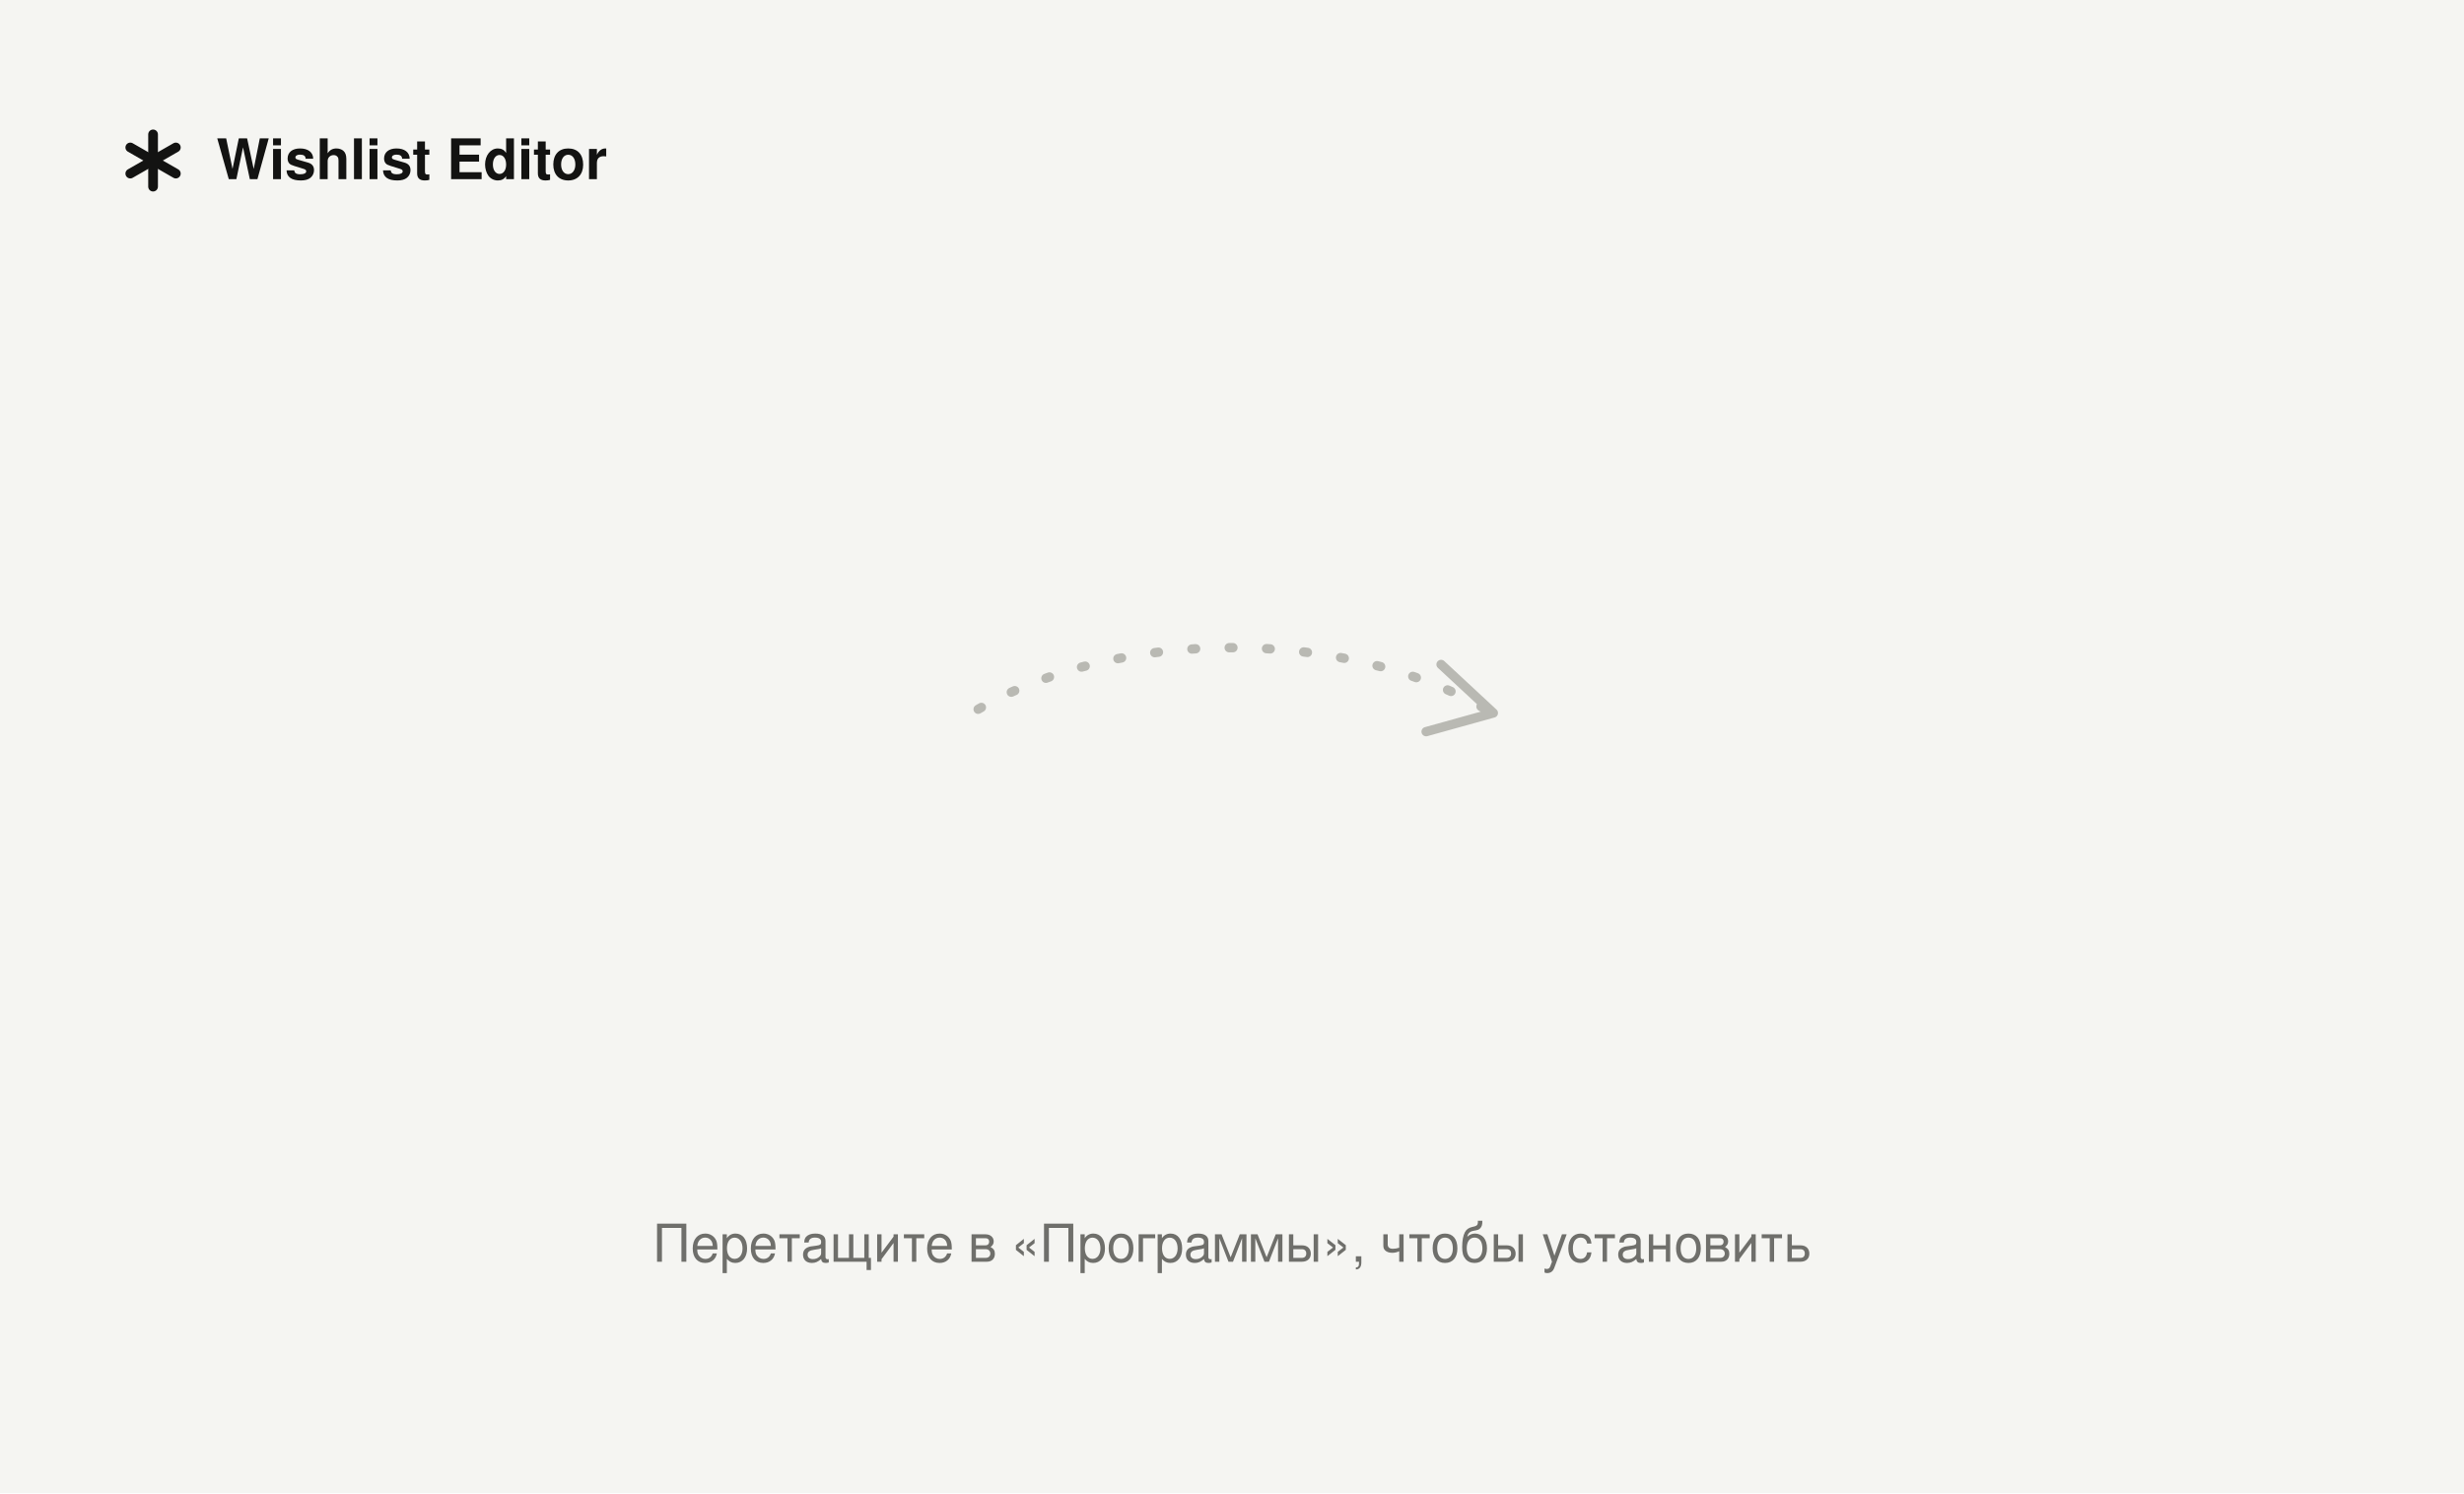
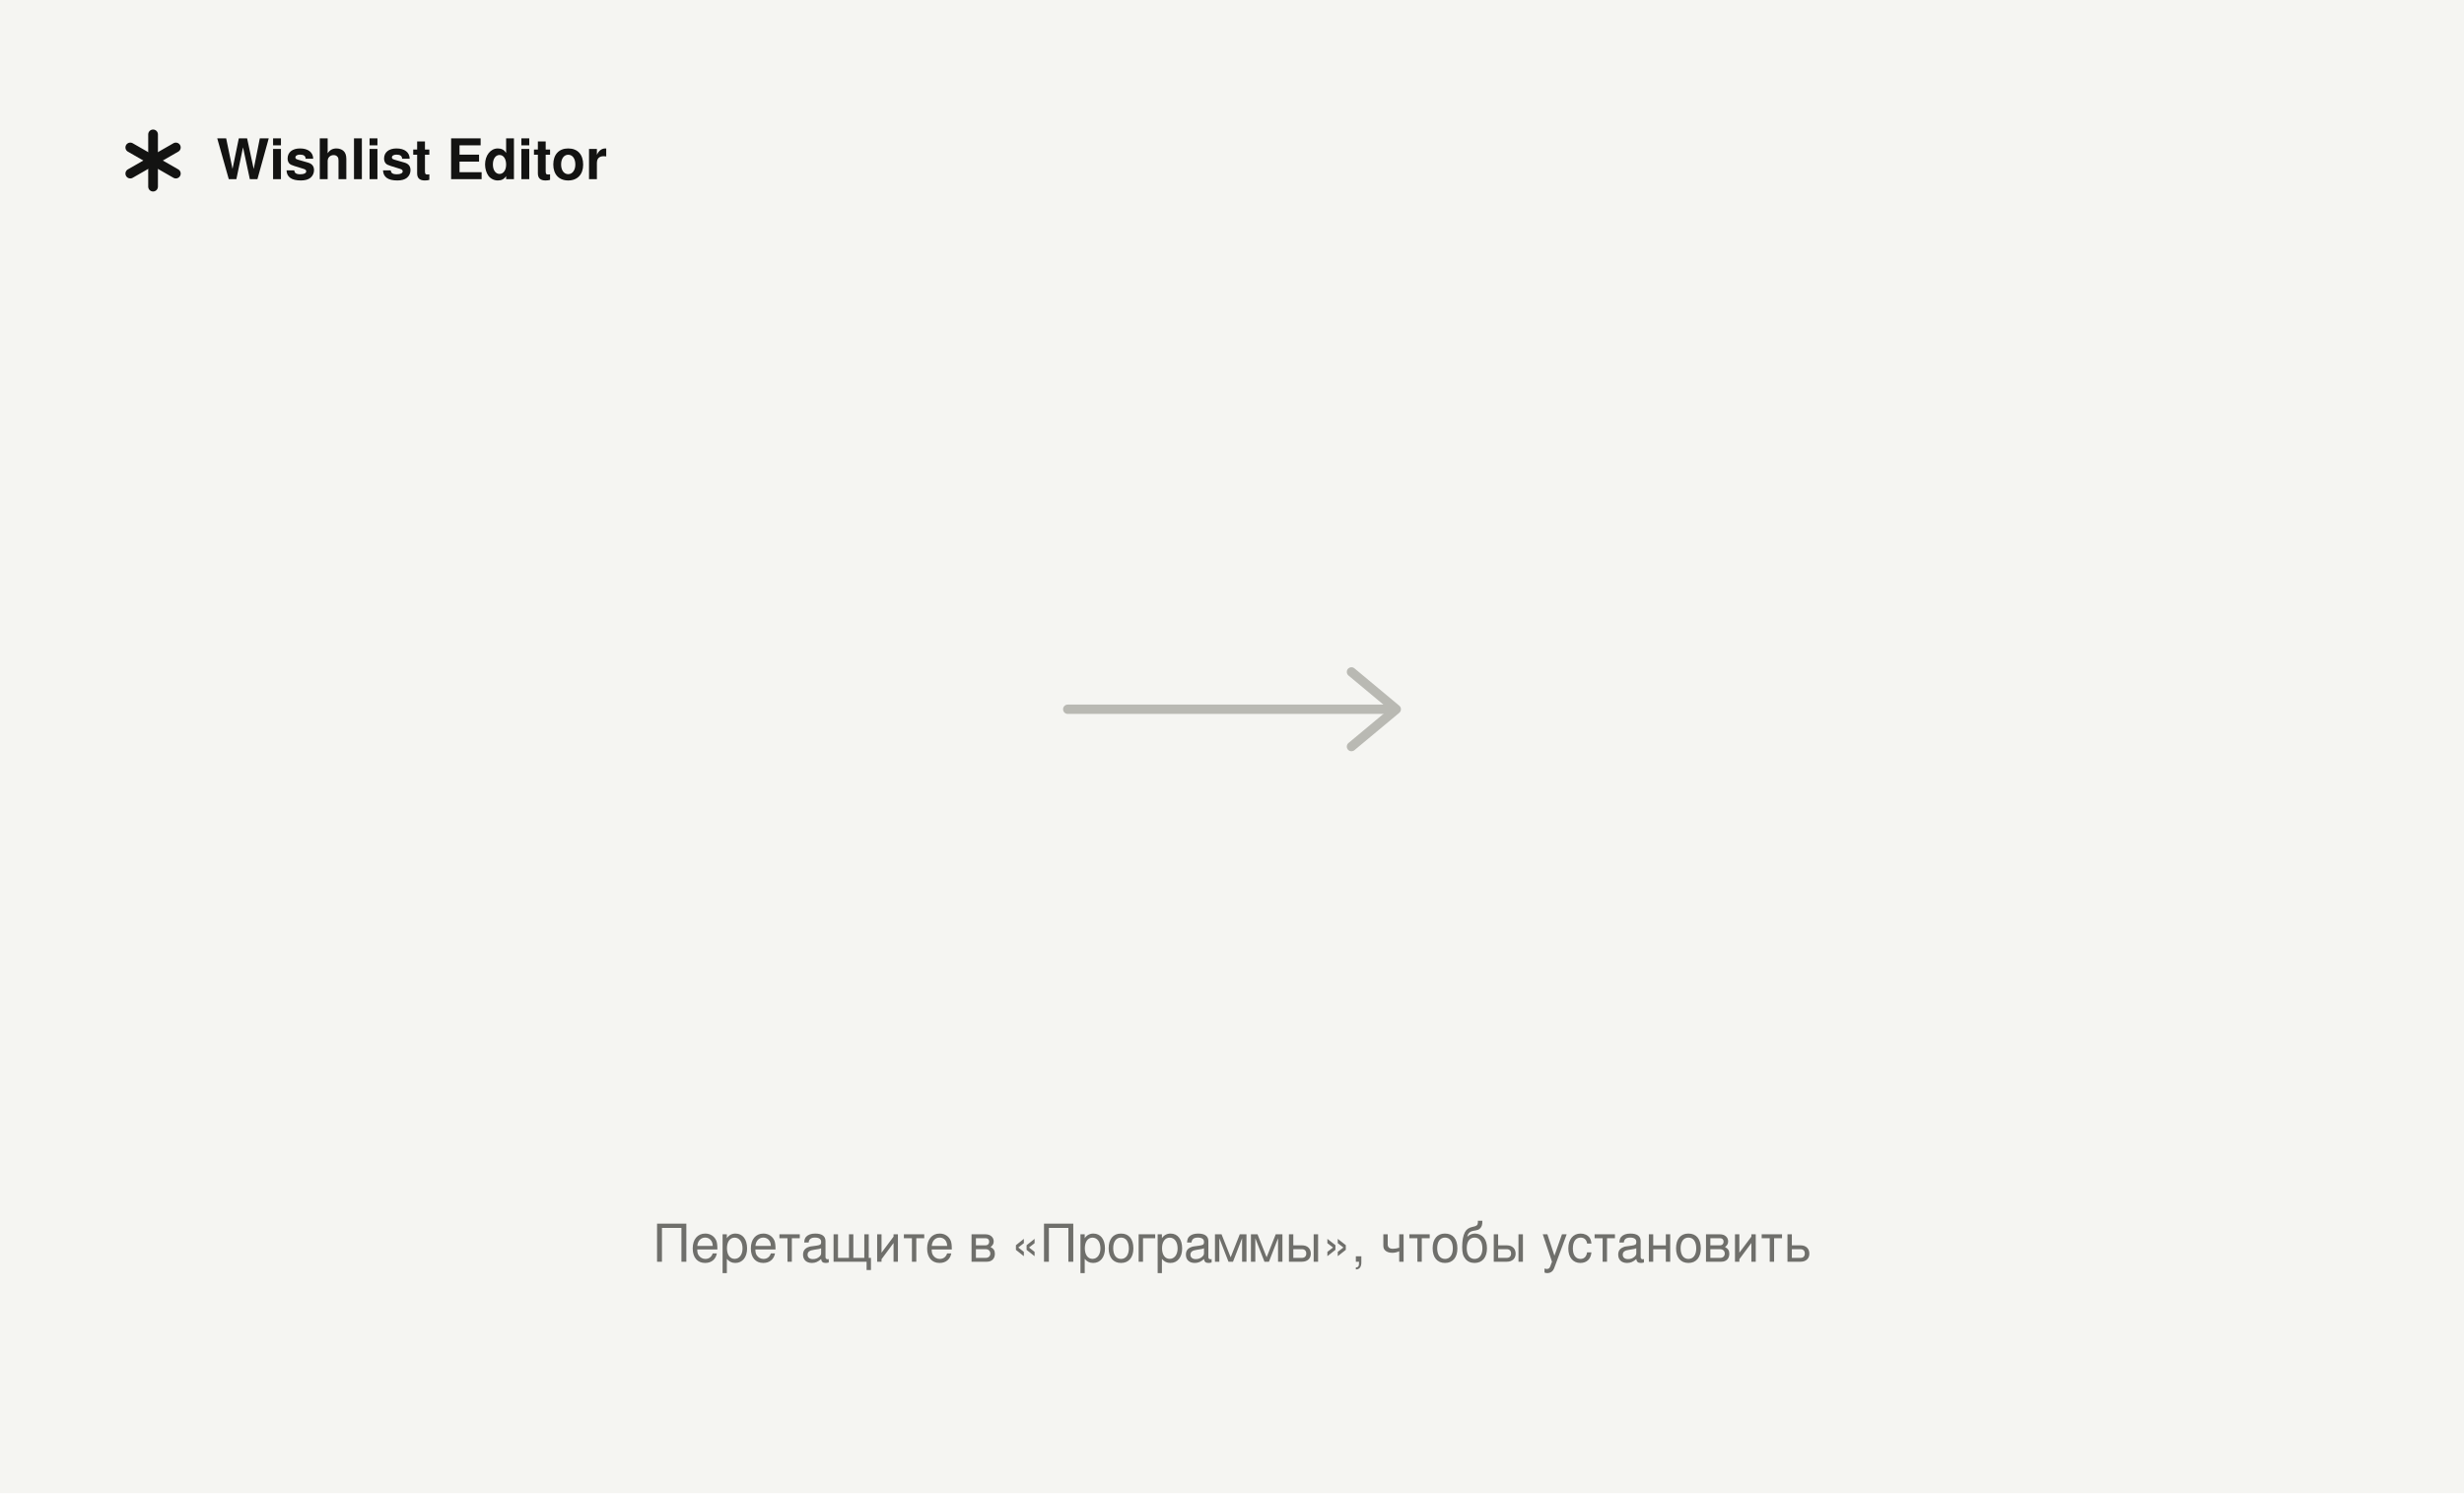
<svg xmlns="http://www.w3.org/2000/svg" width="660" height="400" viewBox="0 0 660 400">
  <rect width="660" height="400" fill="#f5f5f2" />
  <g transform="translate(32 34)" stroke="#131312" stroke-width="2.6" stroke-linecap="round">
    <line x1="9" y1="2" x2="9" y2="16" />
    <line x1="2.9" y1="5.5" x2="15.1" y2="12.5" />
    <line x1="2.9" y1="12.5" x2="15.1" y2="5.5" />
  </g>
  <text x="58" y="48" font-family="Helvetica Neue, Helvetica, Arial, sans-serif" font-size="15" font-weight="600" fill="#131312">Wishlist Editor</text>
  <g fill="none" stroke="#b9b9b3" stroke-width="2.5" stroke-linecap="round" stroke-linejoin="round">
-     <path d="M262 190 C 300 168, 360 168, 398 190" stroke-dasharray="1 9" />
-     <path d="M386 178 L 400 191 L 382 196" />
+     <path d="M286 190 H 372" />
+     <path d="M362 180 L 374 190 L 362 200" />
  </g>
  <text x="330" y="338" text-anchor="middle" font-family="Helvetica Neue, Helvetica, Arial, sans-serif" font-size="14" fill="#6f6f6b">Перетащите в «Программы», чтобы установить</text>
</svg>
